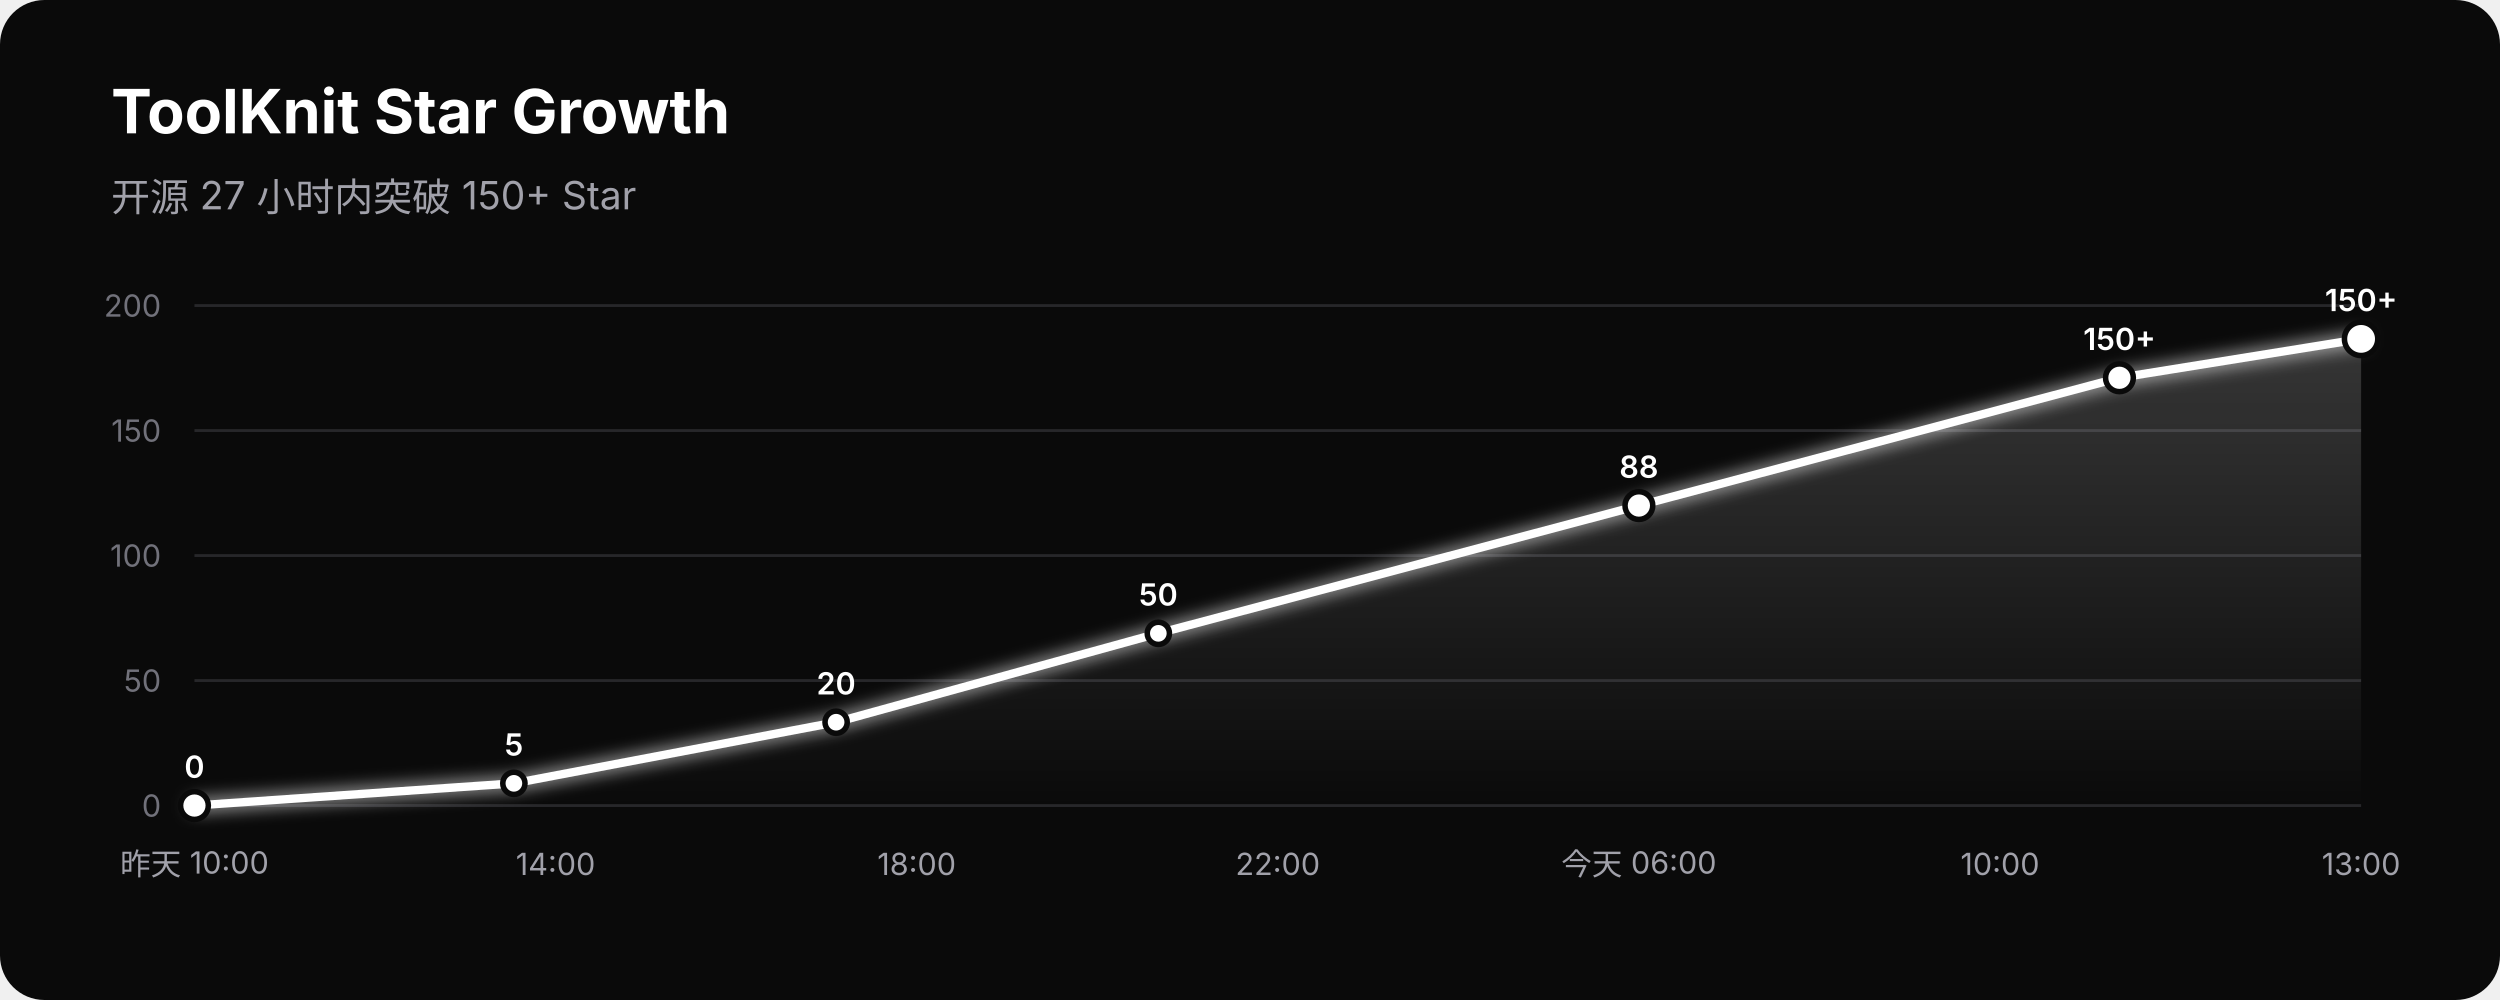
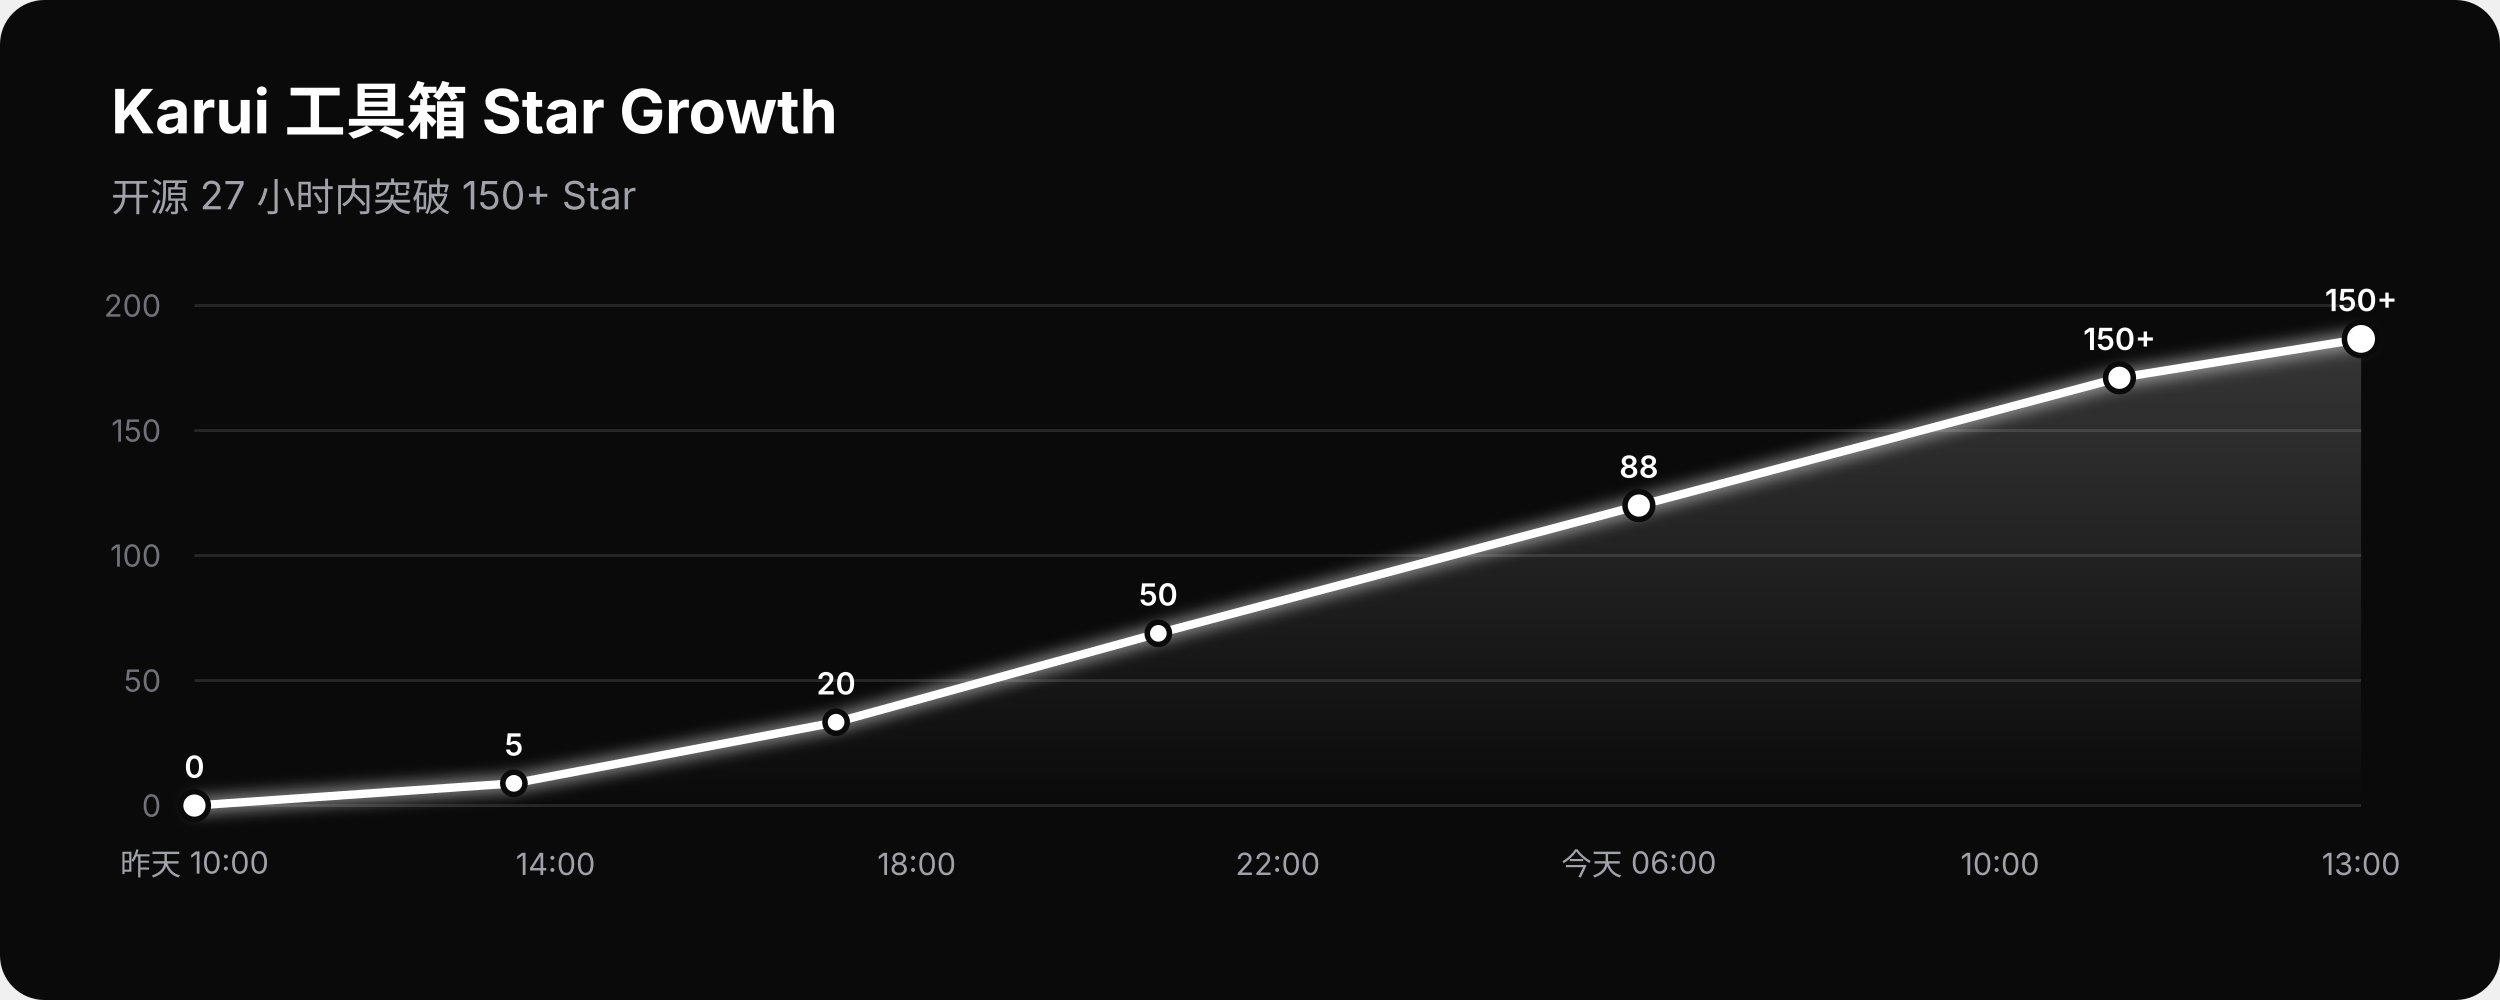
<svg xmlns="http://www.w3.org/2000/svg" width="900" height="360" viewBox="0 0 900 360">
  <defs>
    <linearGradient id="areaGrad" x1="0%" y1="0%" x2="0%" y2="100%">
      <stop offset="0%" stop-color="#ffffff" stop-opacity="0.18" />
      <stop offset="100%" stop-color="#ffffff" stop-opacity="0" />
    </linearGradient>
    <filter id="glow" x="-50%" y="-50%" width="200%" height="200%">
      <feGaussianBlur stdDeviation="3" result="blur" />
      <feMerge>
        <feMergeNode in="blur" />
        <feMergeNode in="SourceGraphic" />
      </feMerge>
    </filter>
  </defs>
  <rect width="900" height="360" rx="16" fill="#0a0a0a" />
-   <text x="40" y="48" font-family="system-ui, -apple-system, BlinkMacSystemFont, 'Segoe UI', sans-serif" font-size="22" font-weight="700" fill="#ffffff">ToolKnit Star Growth</text>
+   <text x="40" y="48" font-family="system-ui, -apple-system, BlinkMacSystemFont, 'Segoe UI', sans-serif" font-size="22" font-weight="700" fill="#ffffff">Karui 工具箱 Star Growth</text>
  <text x="40" y="76" font-family="system-ui, -apple-system, BlinkMacSystemFont, 'Segoe UI', sans-serif" font-size="14" fill="#a1a1aa">开源 27 小时内突破 150+ Star</text>
  <g transform="translate(70, 110)">
    <rect x="0" y="0" width="780" height="200" fill="none" />
    <g stroke="#27272a" stroke-width="1">
      <line x1="0" y1="180" x2="780" y2="180" />
      <line x1="0" y1="135" x2="780" y2="135" />
      <line x1="0" y1="90" x2="780" y2="90" />
      <line x1="0" y1="45" x2="780" y2="45" />
      <line x1="0" y1="0" x2="780" y2="0" />
    </g>
    <g font-family="system-ui, -apple-system, BlinkMacSystemFont, 'Segoe UI', sans-serif" font-size="11" fill="#71717a">
      <text x="-12" y="184" text-anchor="end">0</text>
      <text x="-12" y="139" text-anchor="end">50</text>
      <text x="-12" y="94" text-anchor="end">100</text>
      <text x="-12" y="49" text-anchor="end">150</text>
      <text x="-12" y="4" text-anchor="end">200</text>
    </g>
    <path d="M 0,180 L 115,172 L 231,150 L 347,118 L 520,72 L 693,26 L 780,12" fill="none" stroke="#ffffff" stroke-width="3" stroke-linecap="round" stroke-linejoin="round" filter="url(#glow)" />
    <path d="M 0,180 L 115,172 L 231,150 L 347,118 L 520,72 L 693,26 L 780,12 L 780,180 L 0,180 Z" fill="url(#areaGrad)" />
    <g fill="#ffffff" stroke="#0a0a0a" stroke-width="2">
      <circle cx="0" cy="180" r="5" />
      <circle cx="115" cy="172" r="4" />
      <circle cx="231" cy="150" r="4" />
      <circle cx="347" cy="118" r="4" />
      <circle cx="520" cy="72" r="5" />
      <circle cx="693" cy="26" r="5" />
      <circle cx="780" cy="12" r="6" />
    </g>
    <g font-family="system-ui, -apple-system, BlinkMacSystemFont, 'Segoe UI', sans-serif" font-size="11" fill="#a1a1aa" text-anchor="middle">
      <text x="0" y="205">昨天 10:00</text>
      <text x="130" y="205">14:00</text>
      <text x="260" y="205">18:00</text>
      <text x="390" y="205">22:00</text>
      <text x="520" y="205">今天 06:00</text>
      <text x="650" y="205">10:00</text>
      <text x="780" y="205">13:00</text>
    </g>
    <g font-family="system-ui, -apple-system, BlinkMacSystemFont, 'Segoe UI', sans-serif" font-size="11" font-weight="600" fill="#ffffff" text-anchor="middle">
      <text x="0" y="170">0</text>
      <text x="115" y="162">5</text>
      <text x="231" y="140">20</text>
      <text x="347" y="108">50</text>
      <text x="520" y="62">88</text>
      <text x="693" y="16">150+</text>
      <text x="780" y="2">150+</text>
    </g>
  </g>
</svg>
